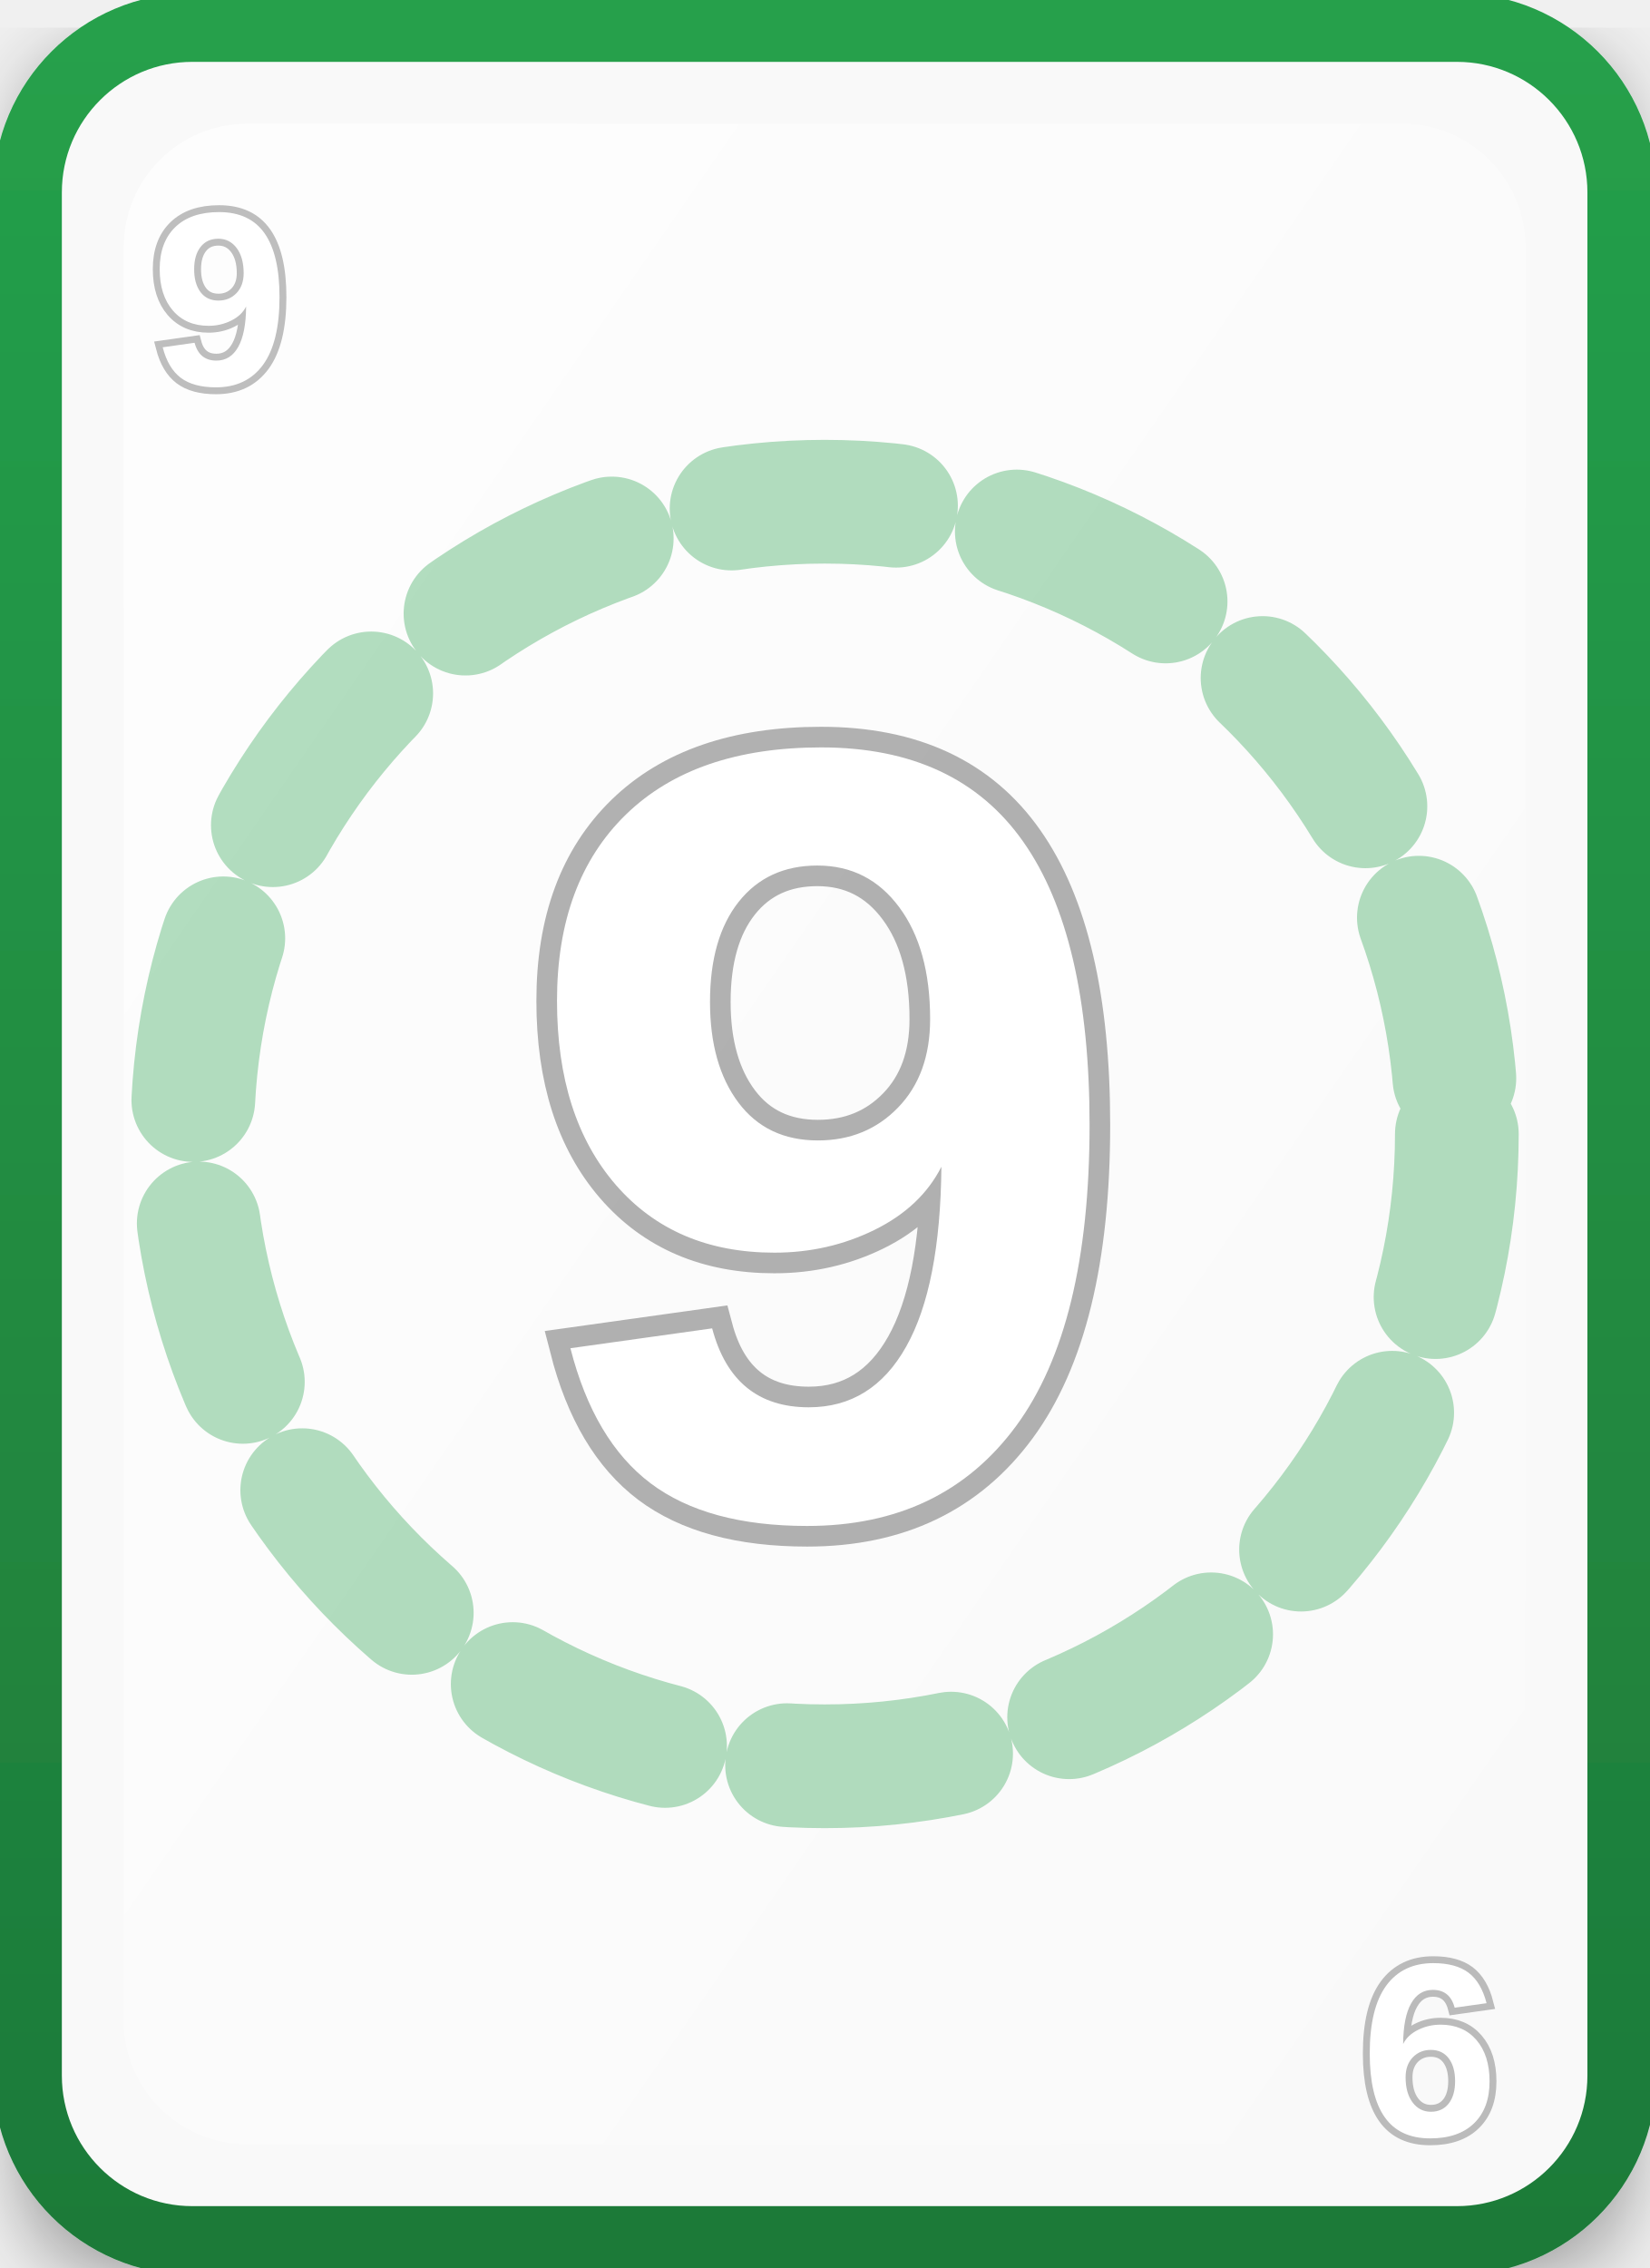
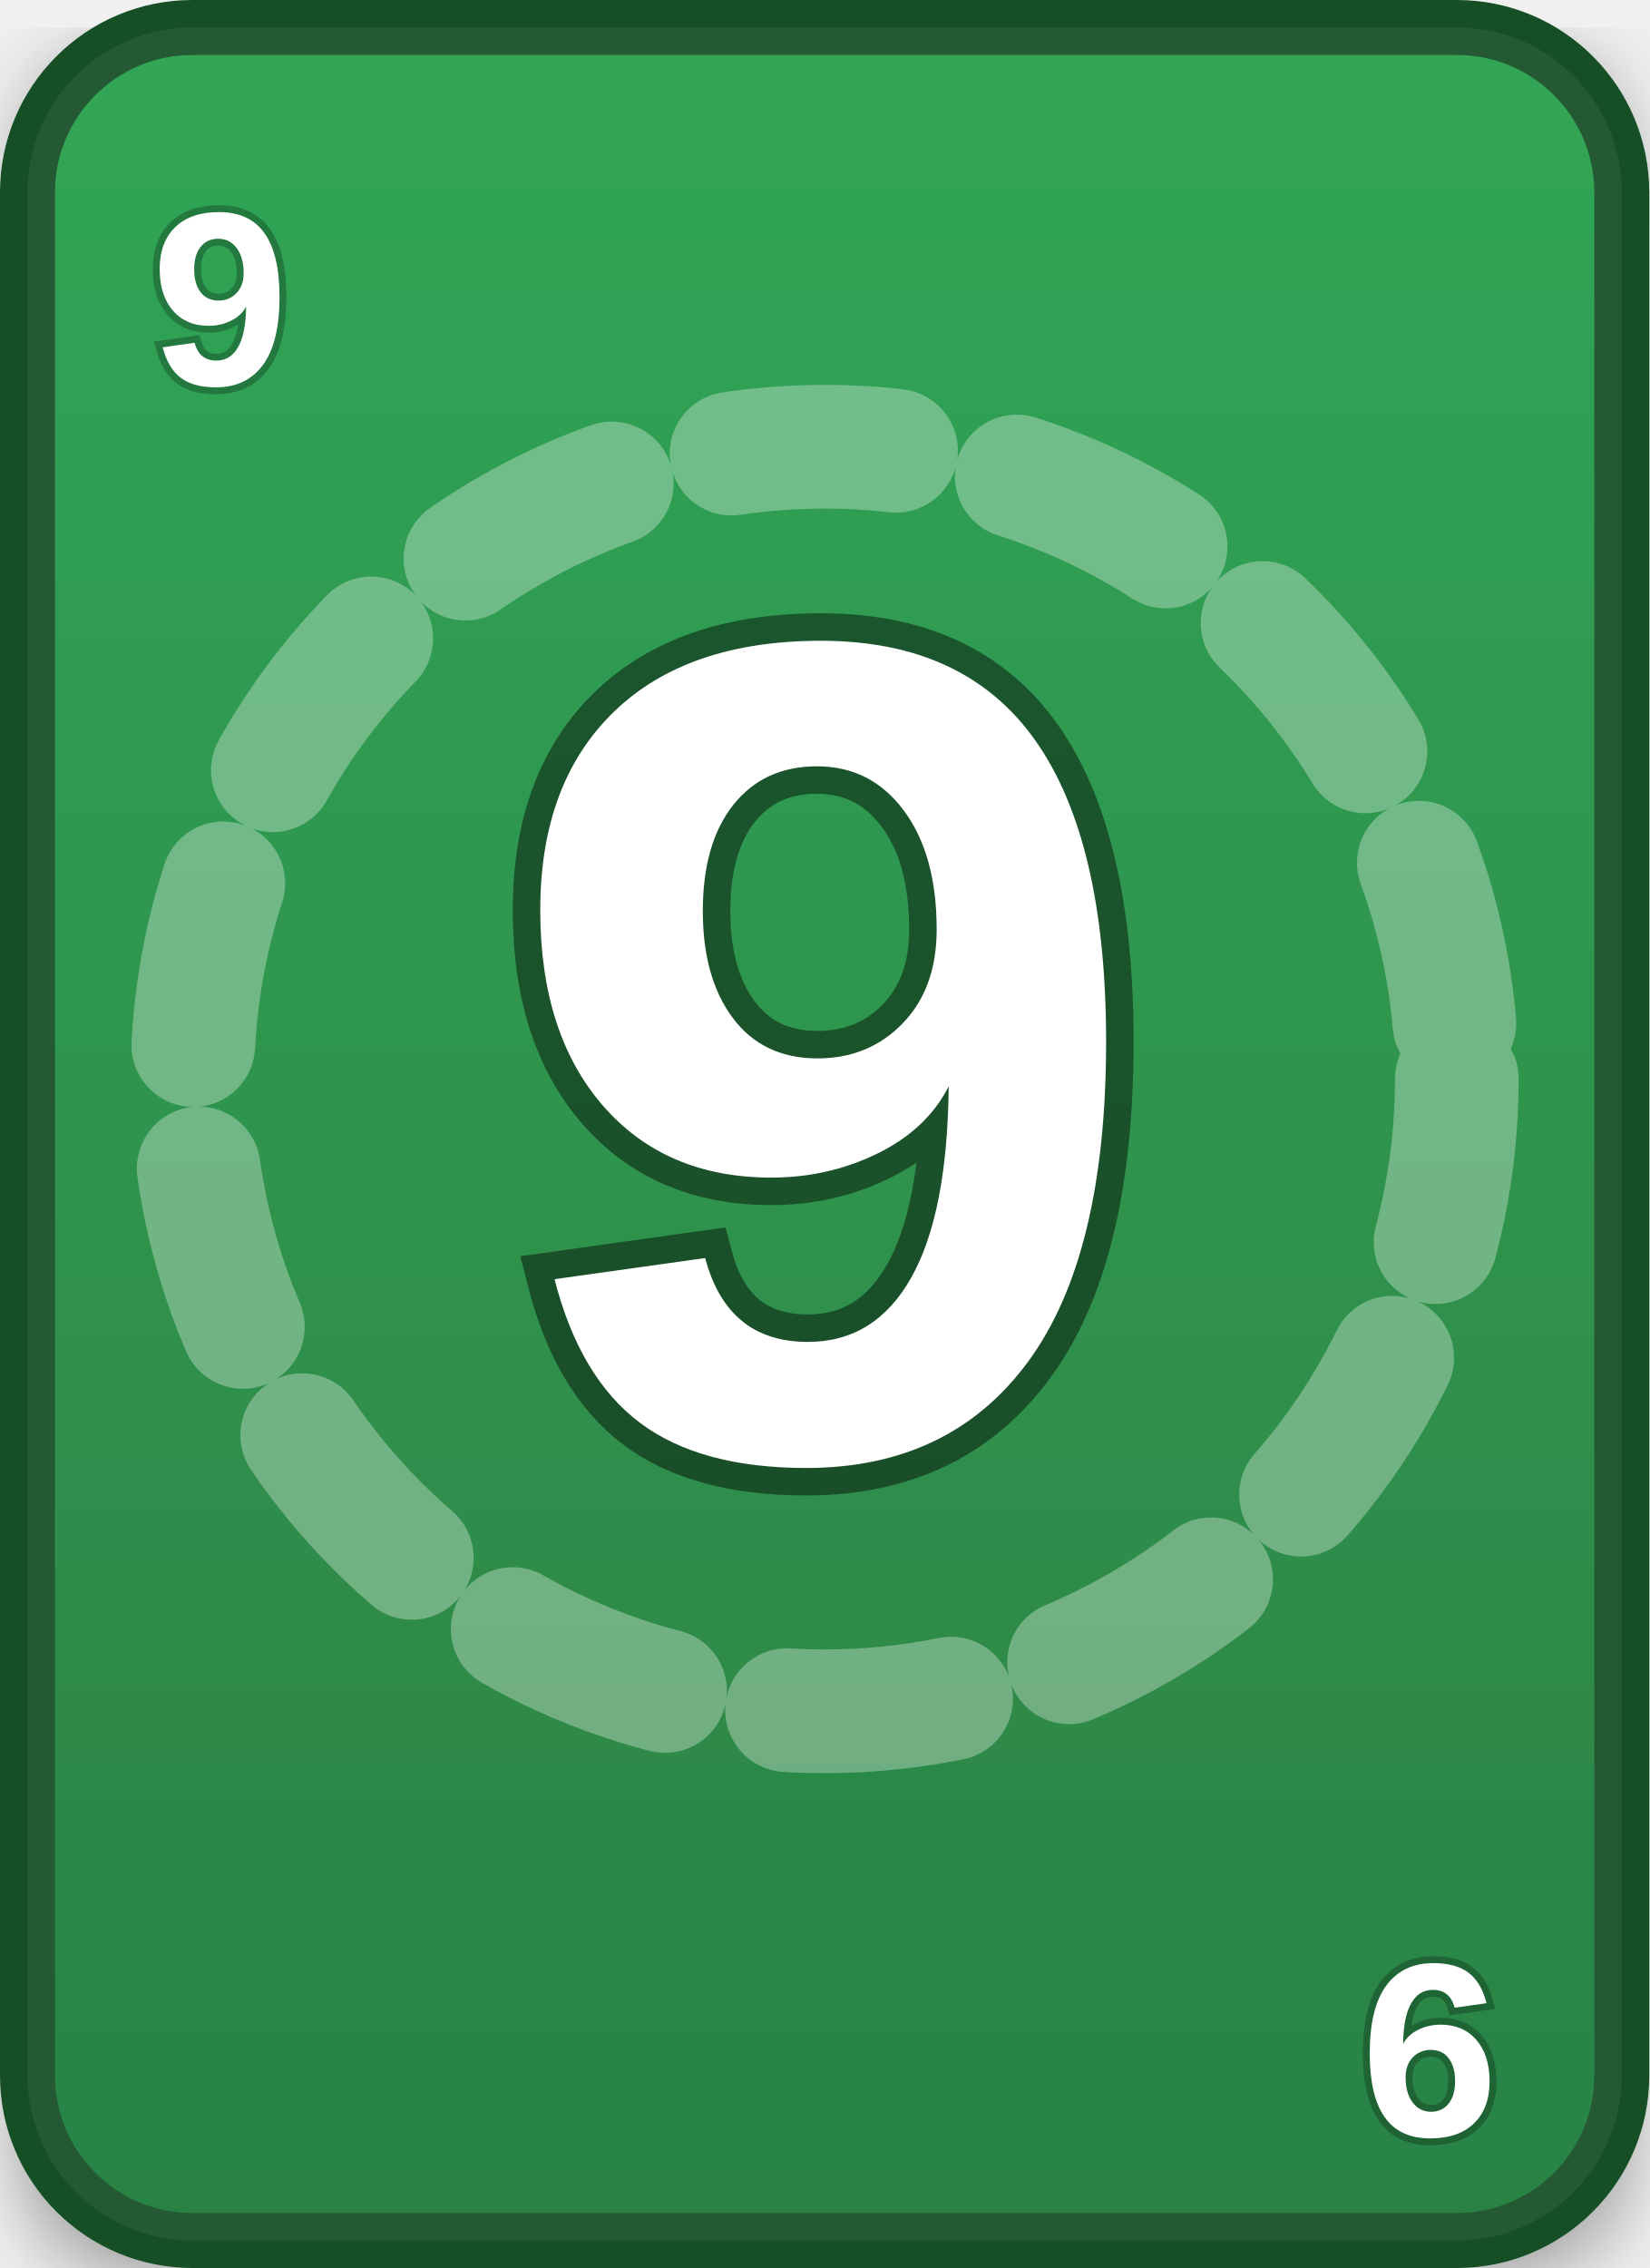
- <svg xmlns="http://www.w3.org/2000/svg" viewBox="0 0 240 330" width="240" height="330" shape-rendering="geometricPrecision" text-rendering="geometricPrecision">
+ <svg xmlns="http://www.w3.org/2000/svg" viewBox="0 0 240 330" width="240" height="330">
  <defs>
-     <linearGradient id="grad_green_9" x1="0" y1="0" x2="0" y2="1">
+     <linearGradient id="grad_green_9_filled" x1="0" y1="0" x2="0" y2="1">
      <stop offset="0%" stop-color="#25a04b" />
      <stop offset="100%" stop-color="#1e7a39" />
-     </linearGradient>
-     <linearGradient id="inner_green_9" x1="0" y1="0" x2="1" y2="1">
-       <stop offset="0%" stop-color="#ffffff" stop-opacity="0.75" />
-       <stop offset="100%" stop-color="#ffffff" stop-opacity="0" />
    </linearGradient>
    <filter id="shadow" x="-10%" y="-10%" width="120%" height="120%">
      <feDropShadow dx="0" dy="4" stdDeviation="6" flood-color="rgba(0,0,0,0.35)" />
    </filter>
  </defs>
-   <rect x="4" y="4" rx="24" ry="24" width="232" height="322" fill="#f9f9f9" stroke="url(#grad_green_9)" stroke-width="10" filter="url(#shadow)" />
-   <rect x="18" y="18" rx="18" ry="18" width="204" height="294" fill="url(#inner_green_9)" />
-   <circle cx="120" cy="165" r="92" fill="none" stroke="#25a04b" stroke-width="18" stroke-linecap="round" stroke-dasharray="24 18" opacity="0.35" />
+   <rect x="4" y="4" rx="24" ry="24" width="232" height="322" fill="url(#grad_green_9_filled)" stroke="#145026" stroke-width="8" filter="url(#shadow)" />
+   <rect x="4" y="4" rx="24" ry="24" width="232" height="322" fill="rgba(255,255,255,0.06)" />
+   <circle cx="120" cy="157" r="92" fill="none" stroke="rgba(255,255,255,0.32)" stroke-width="18" stroke-linecap="round" stroke-dasharray="24 18" />
  <g font-family="Arial, sans-serif" font-size="36" font-weight="700" fill="#ffffff" stroke="rgba(0,0,0,0.25)" stroke-width="2" paint-order="stroke" text-anchor="middle">
    <text x="32" y="56">9</text>
    <text x="208" y="286" transform="rotate(180 208 286)">9</text>
  </g>
-   <g font-family="Arial, sans-serif" font-size="160" font-weight="800" fill="#ffffff" stroke="rgba(0,0,0,0.3)" stroke-width="6" paint-order="stroke" text-anchor="middle" dominant-baseline="central">
-     <text x="120" y="165">9</text>
+   <g font-family="Arial, sans-serif" font-size="170" font-weight="900" fill="#ffffff" stroke="rgba(0,0,0,0.45)" stroke-width="8" paint-order="stroke" text-anchor="middle" dominant-baseline="central">
+     <text x="120" y="153">9</text>
  </g>
</svg>
